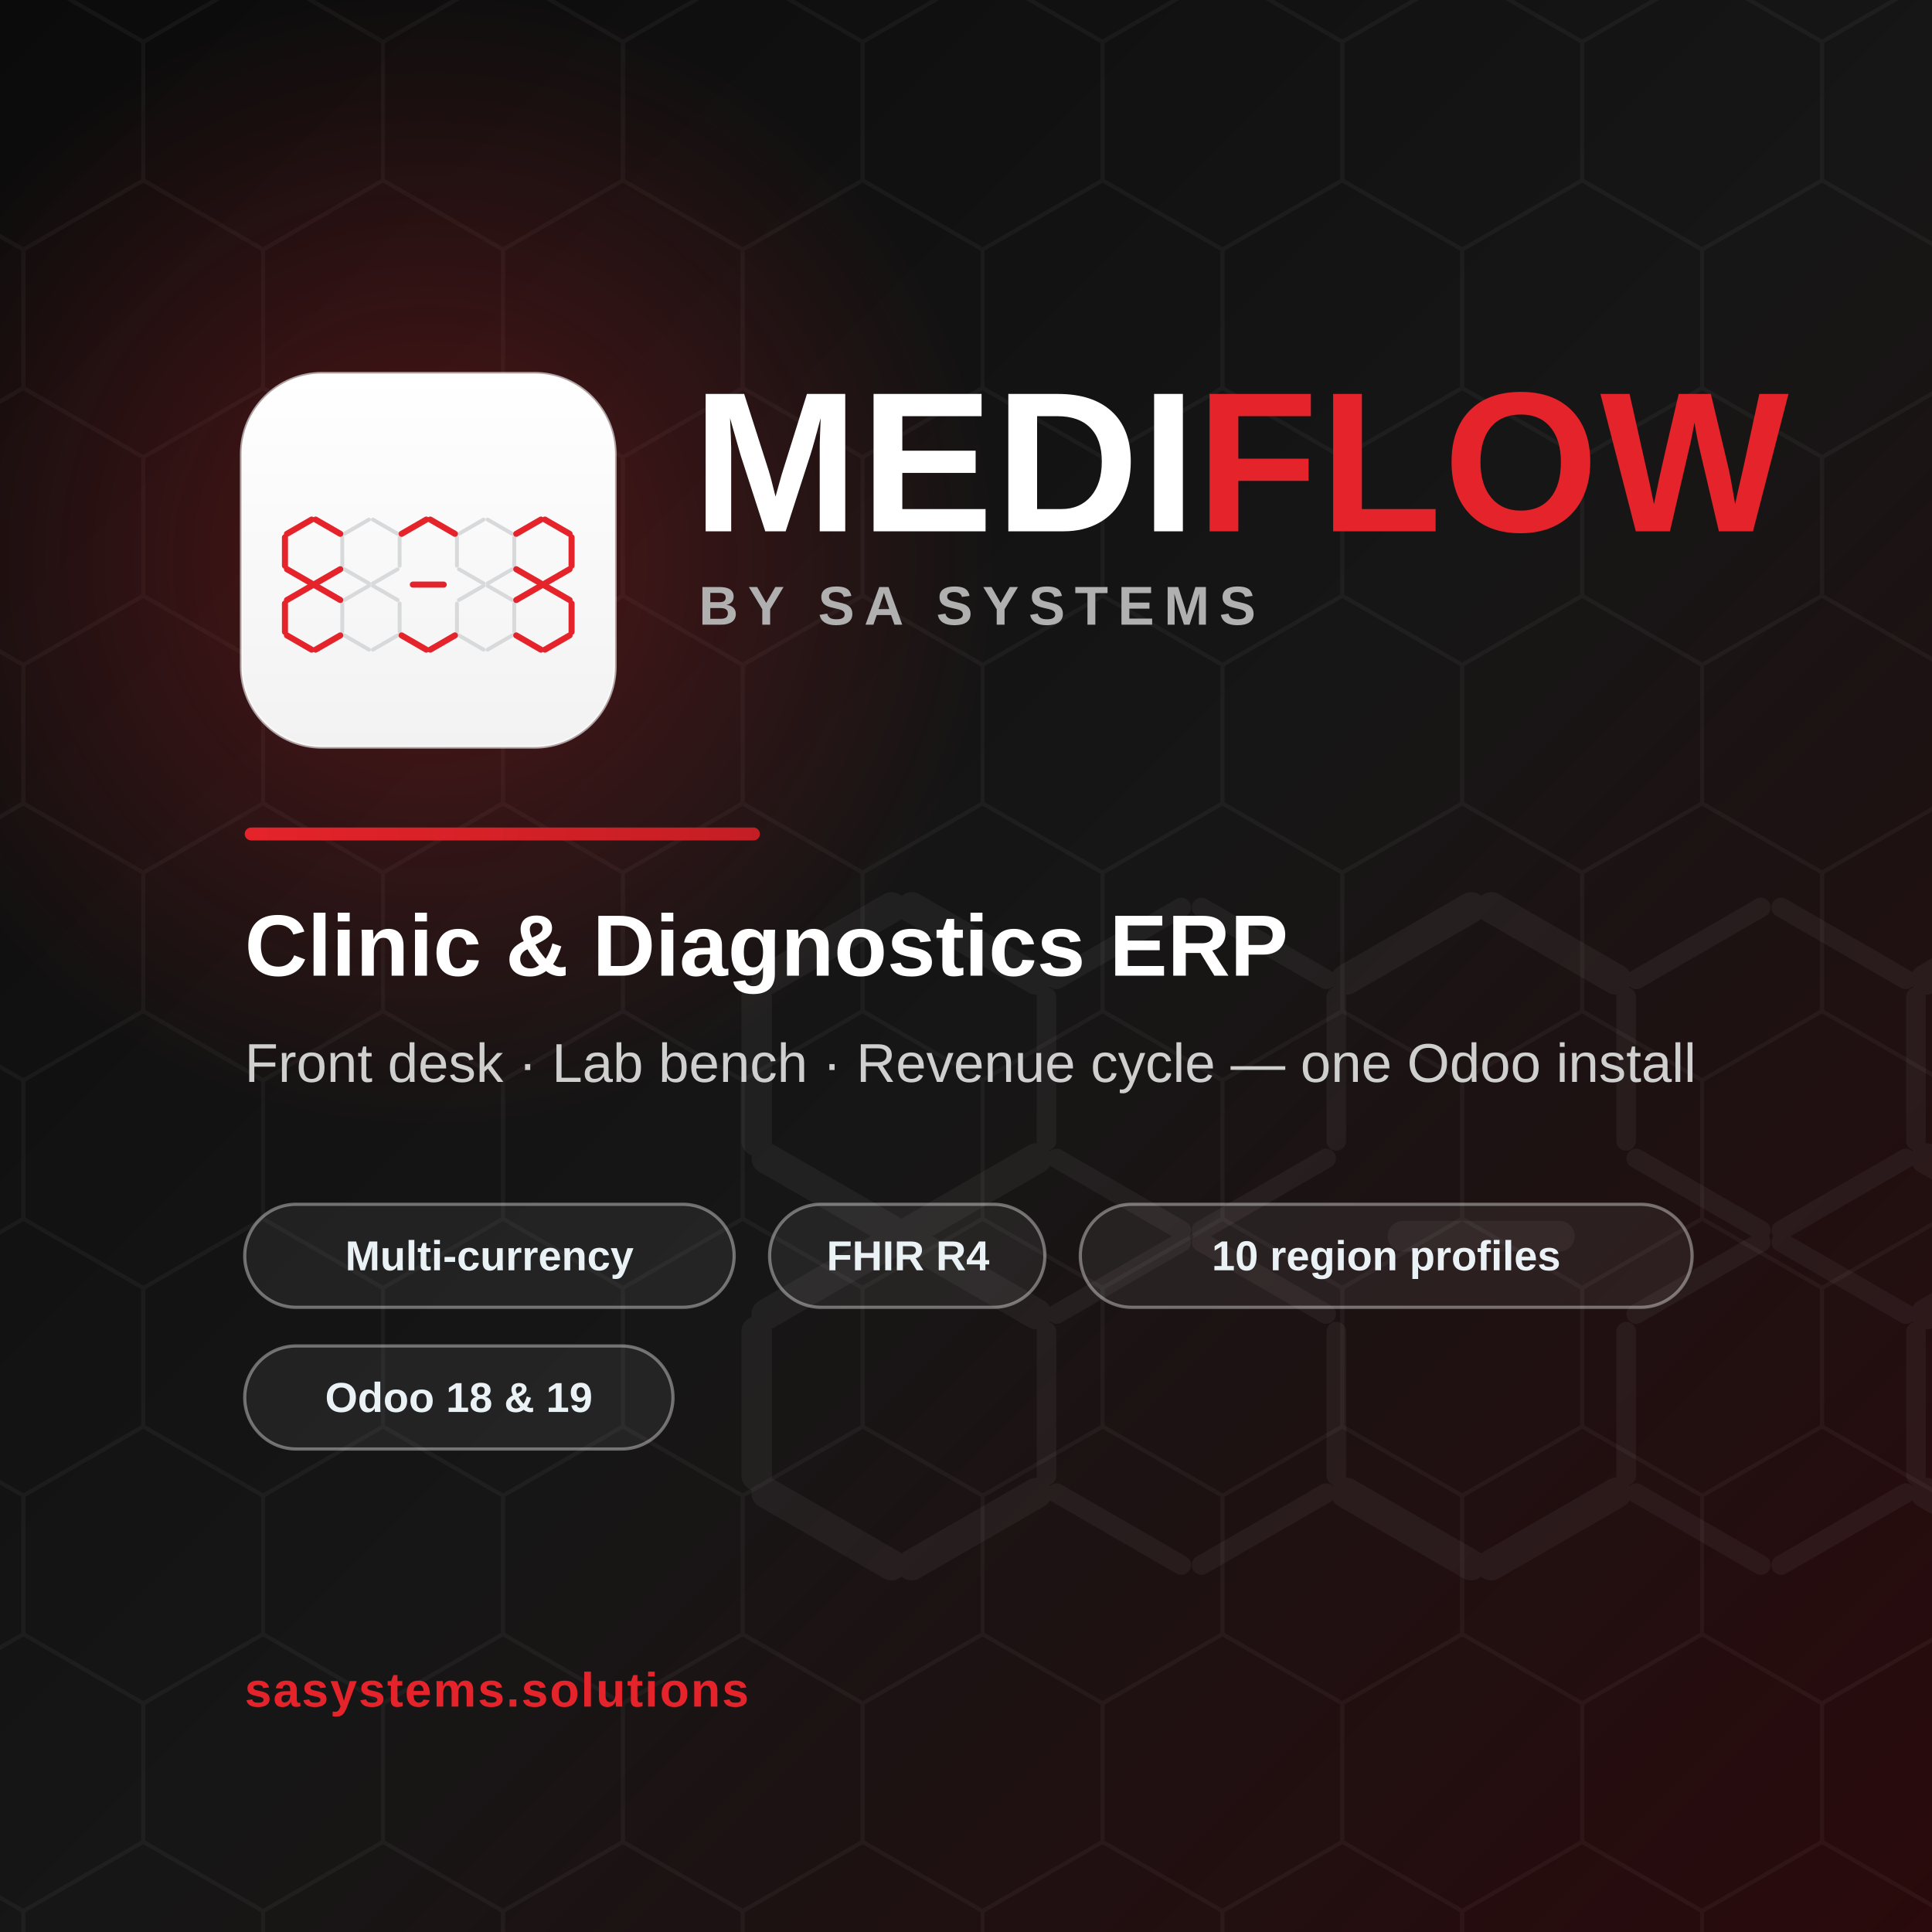
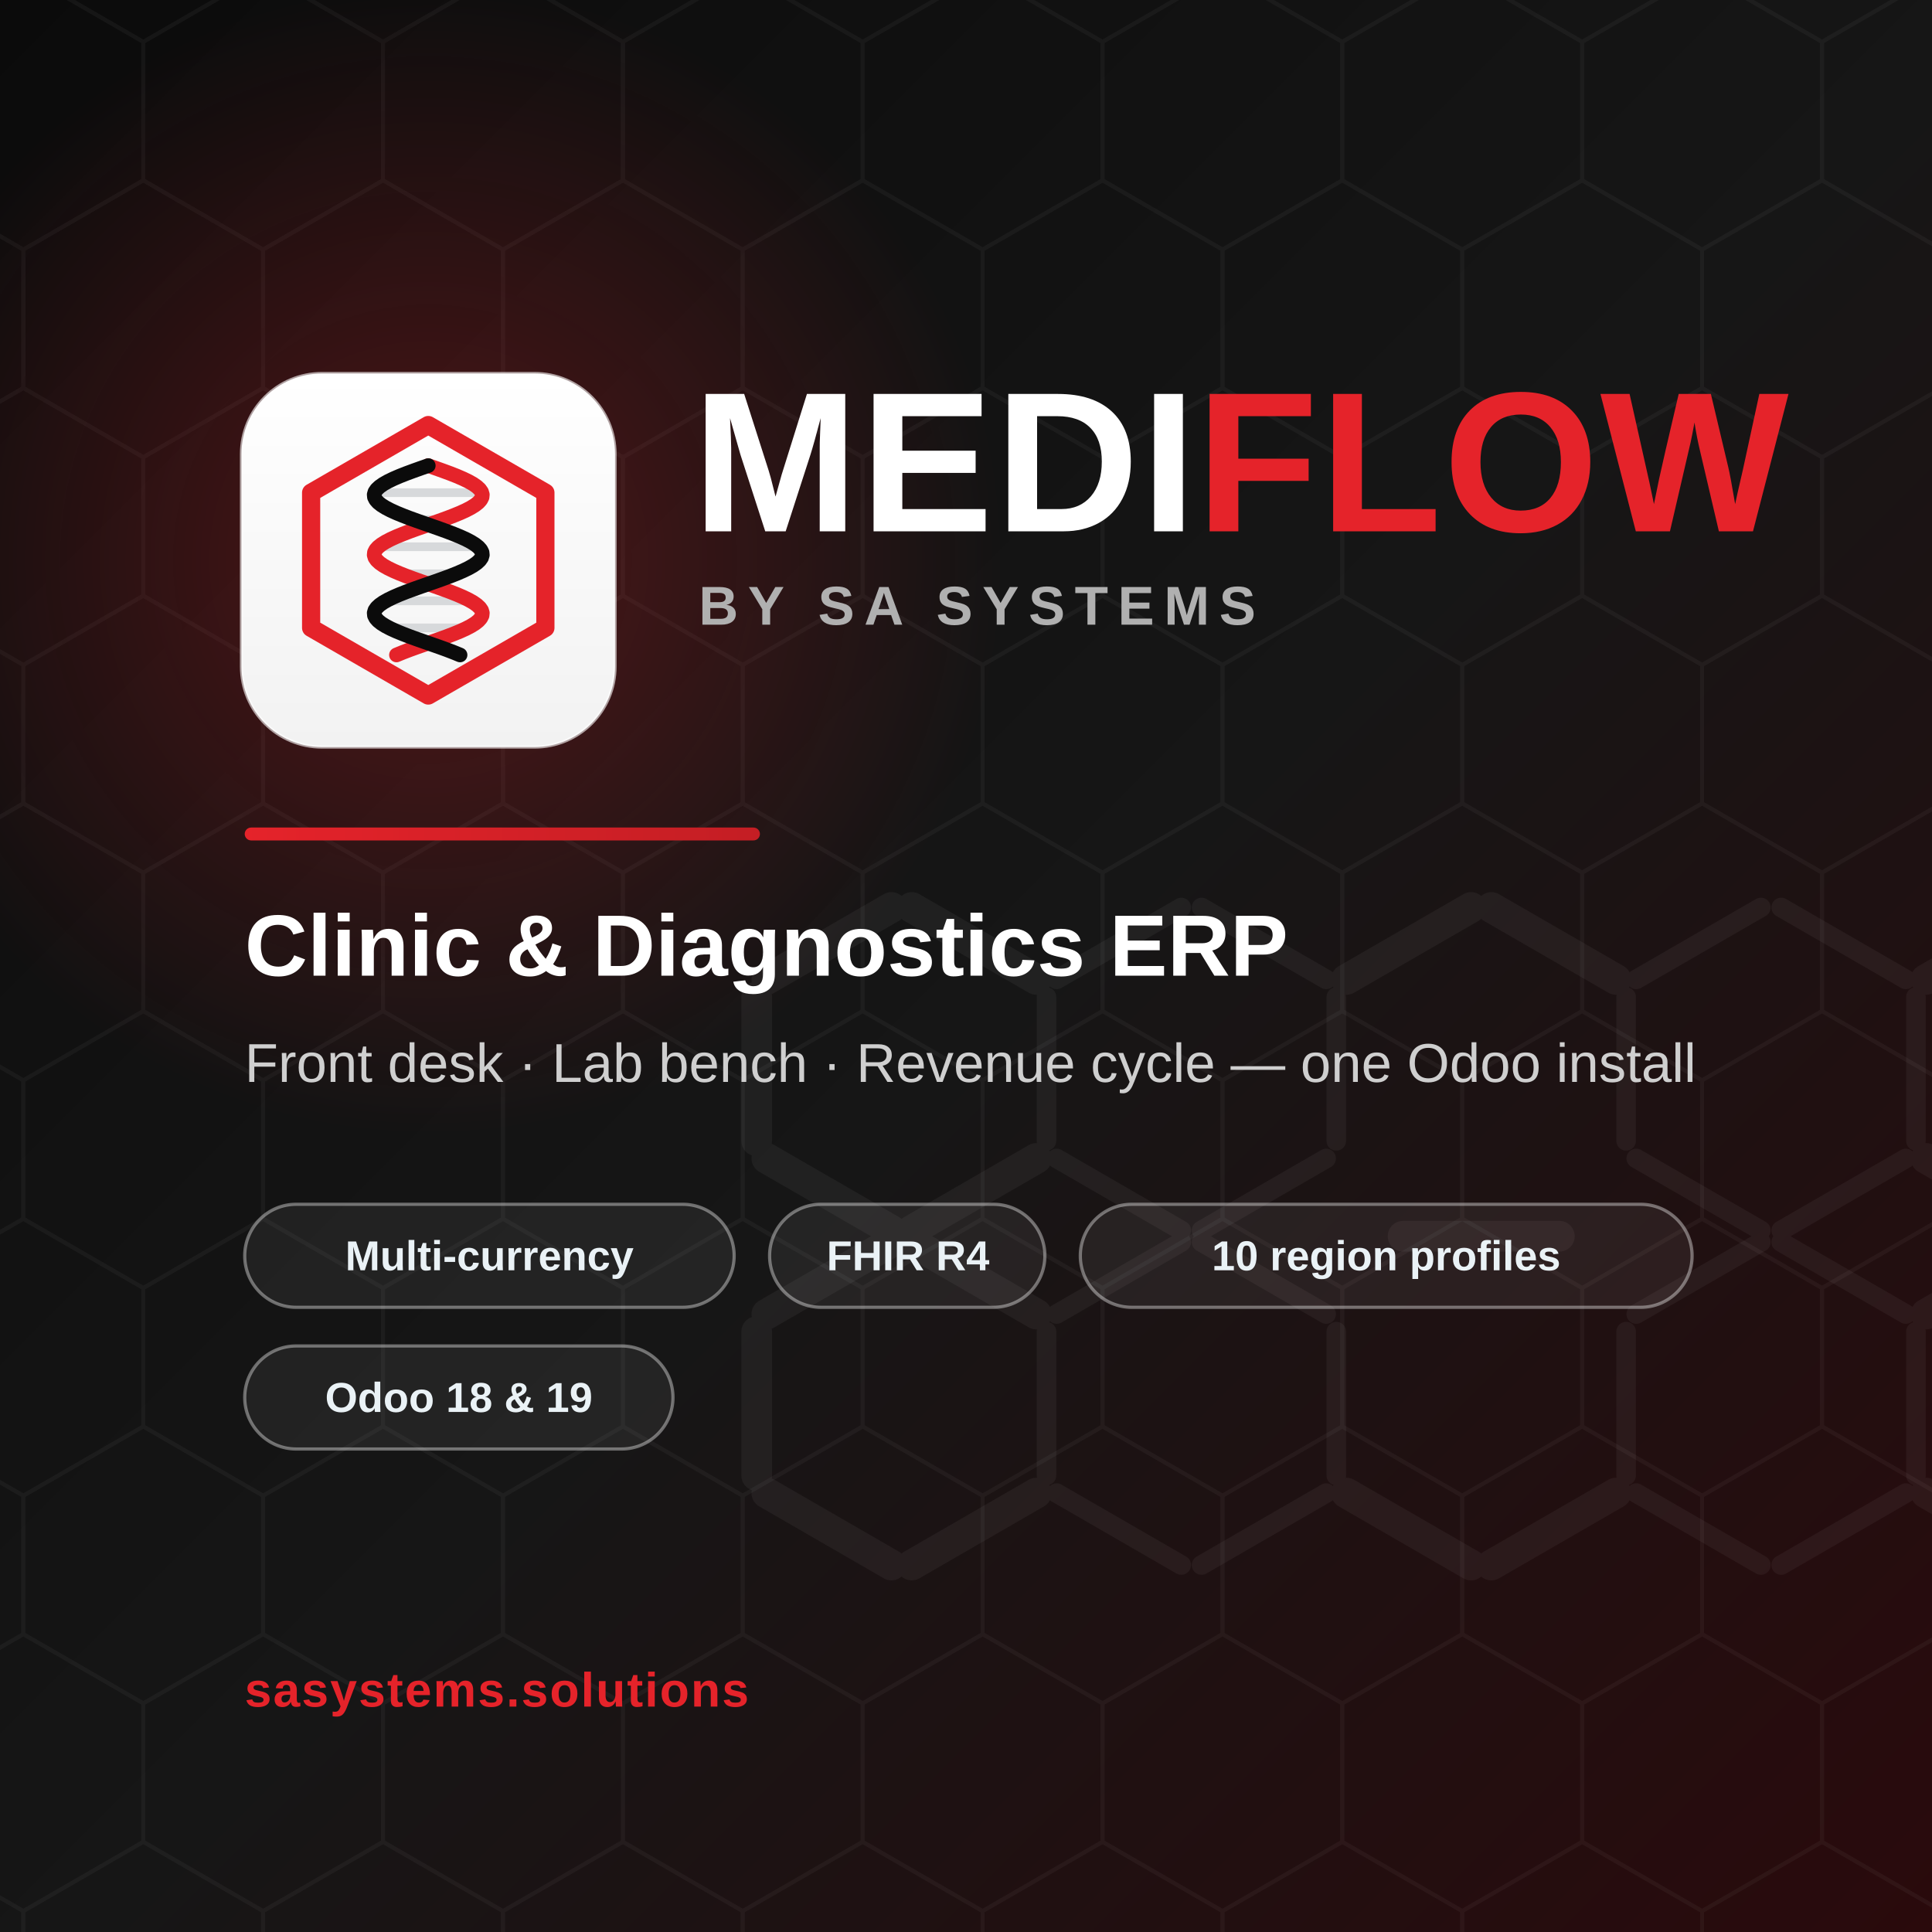
<svg xmlns="http://www.w3.org/2000/svg" viewBox="0 0 1200 1200" width="1200" height="1200" role="img" aria-label="SA Systems">
  <defs>
    <linearGradient id="sky" x1="0" y1="0" x2="1" y2="1">
      <stop offset="0" stop-color="#0B0B0B" />
      <stop offset="0.52" stop-color="#161616" />
      <stop offset="1" stop-color="#2A0A0C" />
    </linearGradient>
    <linearGradient id="rule" x1="0" y1="0" x2="1" y2="0">
      <stop offset="0" stop-color="#E5232A" />
      <stop offset="1" stop-color="#C41E24" />
    </linearGradient>
    <radialGradient id="warm" cx="0.5" cy="0.5" r="0.5">
      <stop offset="0" stop-color="#E5232A" stop-opacity="0.30" />
      <stop offset="1" stop-color="#E5232A" stop-opacity="0" />
    </radialGradient>
    <linearGradient id="chip" x1="0" y1="0" x2="0" y2="1">
      <stop offset="0" stop-color="#FFFFFF" />
      <stop offset="1" stop-color="#F2F2F2" />
    </linearGradient>
  </defs>
  <rect width="1200" height="1200" fill="url(#sky)" />
  <g fill="none" stroke="#FFFFFF" stroke-width="2.4" opacity="0.04" stroke-linejoin="round">
    <path d="M-60.0,-146.0 L14.5,-103.0 L14.5,-17.0 L-60.0,26.0 L-134.5,-17.0 L-134.5,-103.0 Z" />
    <path d="M89.0,-146.0 L163.4,-103.0 L163.4,-17.0 L89.0,26.0 L14.5,-17.0 L14.5,-103.0 Z" />
    <path d="M237.9,-146.0 L312.4,-103.0 L312.4,-17.0 L237.9,26.0 L163.4,-17.0 L163.4,-103.0 Z" />
    <path d="M386.9,-146.0 L461.3,-103.0 L461.3,-17.0 L386.9,26.0 L312.4,-17.0 L312.4,-103.0 Z" />
    <path d="M535.8,-146.0 L610.3,-103.0 L610.3,-17.0 L535.8,26.0 L461.3,-17.0 L461.3,-103.0 Z" />
    <path d="M684.8,-146.0 L759.3,-103.0 L759.3,-17.0 L684.8,26.0 L610.3,-17.0 L610.3,-103.0 Z" />
    <path d="M833.7,-146.0 L908.2,-103.0 L908.2,-17.0 L833.7,26.0 L759.3,-17.0 L759.3,-103.0 Z" />
    <path d="M982.7,-146.0 L1057.2,-103.0 L1057.2,-17.0 L982.7,26.0 L908.2,-17.0 L908.2,-103.0 Z" />
    <path d="M1131.7,-146.0 L1206.1,-103.0 L1206.1,-17.0 L1131.7,26.0 L1057.2,-17.0 L1057.2,-103.0 Z" />
    <path d="M1280.6,-146.0 L1355.1,-103.0 L1355.1,-17.0 L1280.6,26.0 L1206.1,-17.0 L1206.1,-103.0 Z" />
    <path d="M14.5,-17.0 L89.0,26.0 L89.0,112.0 L14.5,155.0 L-60.0,112.0 L-60.0,26.0 Z" />
    <path d="M163.4,-17.0 L237.9,26.0 L237.9,112.0 L163.4,155.0 L89.0,112.0 L89.0,26.0 Z" />
    <path d="M312.4,-17.0 L386.9,26.0 L386.9,112.0 L312.4,155.0 L237.9,112.0 L237.9,26.0 Z" />
    <path d="M461.3,-17.0 L535.8,26.0 L535.8,112.0 L461.3,155.0 L386.9,112.0 L386.9,26.0 Z" />
    <path d="M610.3,-17.0 L684.8,26.0 L684.8,112.0 L610.3,155.0 L535.8,112.0 L535.8,26.0 Z" />
    <path d="M759.3,-17.0 L833.7,26.0 L833.7,112.0 L759.3,155.0 L684.8,112.0 L684.8,26.0 Z" />
    <path d="M908.2,-17.0 L982.7,26.0 L982.7,112.0 L908.2,155.0 L833.7,112.0 L833.7,26.0 Z" />
    <path d="M1057.2,-17.0 L1131.7,26.0 L1131.7,112.0 L1057.2,155.0 L982.7,112.0 L982.7,26.0 Z" />
    <path d="M1206.1,-17.0 L1280.6,26.0 L1280.6,112.0 L1206.1,155.0 L1131.7,112.0 L1131.7,26.0 Z" />
    <path d="M1355.1,-17.0 L1429.6,26.0 L1429.6,112.0 L1355.1,155.0 L1280.6,112.0 L1280.6,26.0 Z" />
    <path d="M-60.0,112.0 L14.5,155.0 L14.5,241.0 L-60.0,284.0 L-134.5,241.0 L-134.5,155.0 Z" />
    <path d="M89.0,112.0 L163.4,155.0 L163.4,241.0 L89.0,284.0 L14.5,241.0 L14.5,155.0 Z" />
    <path d="M237.9,112.0 L312.4,155.0 L312.4,241.0 L237.9,284.0 L163.4,241.0 L163.4,155.0 Z" />
    <path d="M386.9,112.0 L461.3,155.0 L461.3,241.0 L386.9,284.0 L312.4,241.0 L312.4,155.0 Z" />
    <path d="M535.8,112.0 L610.3,155.0 L610.3,241.0 L535.8,284.0 L461.3,241.0 L461.3,155.0 Z" />
    <path d="M684.8,112.0 L759.3,155.0 L759.3,241.0 L684.8,284.0 L610.3,241.0 L610.3,155.0 Z" />
    <path d="M833.7,112.0 L908.2,155.0 L908.2,241.0 L833.7,284.0 L759.3,241.0 L759.3,155.0 Z" />
    <path d="M982.7,112.0 L1057.2,155.0 L1057.2,241.0 L982.7,284.0 L908.2,241.0 L908.2,155.0 Z" />
    <path d="M1131.7,112.0 L1206.1,155.0 L1206.1,241.0 L1131.7,284.0 L1057.2,241.0 L1057.2,155.0 Z" />
    <path d="M1280.6,112.0 L1355.1,155.0 L1355.1,241.0 L1280.6,284.0 L1206.1,241.0 L1206.1,155.0 Z" />
    <path d="M14.5,241.0 L89.0,284.0 L89.0,370.0 L14.5,413.0 L-60.0,370.0 L-60.0,284.0 Z" />
    <path d="M163.4,241.0 L237.9,284.0 L237.9,370.0 L163.4,413.0 L89.0,370.0 L89.0,284.0 Z" />
    <path d="M312.4,241.0 L386.9,284.0 L386.9,370.0 L312.4,413.0 L237.9,370.0 L237.9,284.0 Z" />
    <path d="M461.3,241.0 L535.8,284.0 L535.8,370.0 L461.3,413.0 L386.9,370.0 L386.9,284.0 Z" />
    <path d="M610.3,241.0 L684.8,284.0 L684.8,370.0 L610.3,413.0 L535.8,370.0 L535.8,284.0 Z" />
    <path d="M759.3,241.0 L833.7,284.0 L833.7,370.0 L759.3,413.0 L684.8,370.0 L684.8,284.0 Z" />
    <path d="M908.2,241.0 L982.7,284.0 L982.7,370.0 L908.2,413.0 L833.7,370.0 L833.7,284.0 Z" />
    <path d="M1057.2,241.0 L1131.7,284.0 L1131.7,370.0 L1057.2,413.0 L982.7,370.0 L982.7,284.0 Z" />
    <path d="M1206.1,241.0 L1280.6,284.0 L1280.6,370.0 L1206.1,413.0 L1131.7,370.0 L1131.7,284.0 Z" />
    <path d="M1355.1,241.0 L1429.6,284.0 L1429.6,370.0 L1355.1,413.0 L1280.6,370.0 L1280.6,284.0 Z" />
    <path d="M-60.0,370.0 L14.5,413.0 L14.5,499.0 L-60.0,542.0 L-134.5,499.0 L-134.5,413.0 Z" />
    <path d="M89.0,370.0 L163.4,413.0 L163.4,499.0 L89.0,542.0 L14.5,499.0 L14.5,413.0 Z" />
    <path d="M237.9,370.0 L312.4,413.0 L312.4,499.0 L237.9,542.0 L163.4,499.0 L163.4,413.0 Z" />
    <path d="M386.9,370.0 L461.3,413.0 L461.3,499.0 L386.9,542.0 L312.4,499.0 L312.4,413.0 Z" />
    <path d="M535.8,370.0 L610.3,413.0 L610.3,499.0 L535.8,542.0 L461.3,499.0 L461.3,413.0 Z" />
    <path d="M684.8,370.0 L759.3,413.0 L759.3,499.0 L684.8,542.0 L610.3,499.0 L610.3,413.0 Z" />
    <path d="M833.7,370.0 L908.2,413.0 L908.2,499.0 L833.7,542.0 L759.3,499.0 L759.3,413.0 Z" />
    <path d="M982.7,370.0 L1057.2,413.0 L1057.2,499.0 L982.7,542.0 L908.2,499.0 L908.2,413.0 Z" />
    <path d="M1131.7,370.0 L1206.1,413.0 L1206.1,499.0 L1131.7,542.0 L1057.2,499.0 L1057.2,413.0 Z" />
    <path d="M1280.6,370.0 L1355.1,413.0 L1355.1,499.0 L1280.6,542.0 L1206.1,499.0 L1206.1,413.0 Z" />
    <path d="M14.5,499.0 L89.0,542.0 L89.0,628.0 L14.5,671.0 L-60.0,628.0 L-60.0,542.0 Z" />
    <path d="M163.4,499.0 L237.9,542.0 L237.9,628.0 L163.4,671.0 L89.0,628.0 L89.0,542.0 Z" />
    <path d="M312.4,499.0 L386.9,542.0 L386.9,628.0 L312.4,671.0 L237.9,628.0 L237.9,542.0 Z" />
    <path d="M461.3,499.0 L535.8,542.0 L535.8,628.0 L461.3,671.0 L386.9,628.0 L386.9,542.0 Z" />
    <path d="M610.3,499.0 L684.8,542.0 L684.8,628.0 L610.3,671.0 L535.8,628.0 L535.8,542.0 Z" />
    <path d="M759.3,499.0 L833.7,542.0 L833.7,628.0 L759.3,671.0 L684.8,628.0 L684.8,542.0 Z" />
    <path d="M908.2,499.0 L982.7,542.0 L982.7,628.0 L908.2,671.0 L833.7,628.0 L833.7,542.0 Z" />
    <path d="M1057.2,499.0 L1131.7,542.0 L1131.7,628.0 L1057.2,671.0 L982.7,628.0 L982.7,542.0 Z" />
    <path d="M1206.1,499.0 L1280.6,542.0 L1280.6,628.0 L1206.1,671.0 L1131.7,628.0 L1131.7,542.0 Z" />
    <path d="M1355.1,499.0 L1429.6,542.0 L1429.6,628.0 L1355.1,671.0 L1280.6,628.0 L1280.6,542.0 Z" />
    <path d="M-60.0,628.0 L14.5,671.0 L14.5,757.0 L-60.0,800.0 L-134.5,757.0 L-134.5,671.0 Z" />
    <path d="M89.0,628.0 L163.4,671.0 L163.4,757.0 L89.0,800.0 L14.5,757.0 L14.5,671.0 Z" />
    <path d="M237.9,628.0 L312.4,671.0 L312.4,757.0 L237.9,800.0 L163.4,757.0 L163.4,671.0 Z" />
    <path d="M386.9,628.0 L461.3,671.0 L461.3,757.0 L386.9,800.0 L312.4,757.0 L312.4,671.0 Z" />
    <path d="M535.8,628.0 L610.3,671.0 L610.3,757.0 L535.8,800.0 L461.3,757.0 L461.3,671.0 Z" />
    <path d="M684.8,628.0 L759.3,671.0 L759.3,757.0 L684.8,800.0 L610.3,757.0 L610.3,671.0 Z" />
    <path d="M833.7,628.0 L908.2,671.0 L908.2,757.0 L833.7,800.0 L759.3,757.0 L759.3,671.0 Z" />
    <path d="M982.7,628.0 L1057.2,671.0 L1057.2,757.0 L982.7,800.0 L908.2,757.0 L908.2,671.0 Z" />
    <path d="M1131.7,628.0 L1206.1,671.0 L1206.1,757.0 L1131.7,800.0 L1057.2,757.0 L1057.2,671.0 Z" />
    <path d="M1280.6,628.0 L1355.1,671.0 L1355.1,757.0 L1280.6,800.0 L1206.1,757.0 L1206.1,671.0 Z" />
    <path d="M14.5,757.0 L89.0,800.0 L89.0,886.0 L14.5,929.0 L-60.0,886.0 L-60.0,800.0 Z" />
    <path d="M163.4,757.0 L237.9,800.0 L237.9,886.0 L163.4,929.0 L89.0,886.0 L89.0,800.0 Z" />
    <path d="M312.4,757.0 L386.9,800.0 L386.9,886.0 L312.4,929.0 L237.9,886.0 L237.9,800.0 Z" />
    <path d="M461.3,757.0 L535.8,800.0 L535.8,886.0 L461.3,929.0 L386.9,886.0 L386.9,800.0 Z" />
    <path d="M610.3,757.0 L684.8,800.0 L684.8,886.0 L610.3,929.0 L535.8,886.0 L535.8,800.0 Z" />
    <path d="M759.3,757.0 L833.7,800.0 L833.7,886.0 L759.3,929.0 L684.8,886.0 L684.8,800.0 Z" />
    <path d="M908.2,757.0 L982.7,800.0 L982.7,886.0 L908.2,929.0 L833.7,886.0 L833.7,800.0 Z" />
    <path d="M1057.2,757.0 L1131.7,800.0 L1131.7,886.0 L1057.2,929.0 L982.7,886.0 L982.7,800.0 Z" />
    <path d="M1206.1,757.0 L1280.6,800.0 L1280.6,886.0 L1206.1,929.0 L1131.7,886.0 L1131.7,800.0 Z" />
    <path d="M1355.1,757.0 L1429.6,800.0 L1429.6,886.0 L1355.1,929.0 L1280.6,886.0 L1280.6,800.0 Z" />
    <path d="M-60.0,886.0 L14.5,929.0 L14.5,1015.0 L-60.0,1058.0 L-134.5,1015.0 L-134.5,929.0 Z" />
    <path d="M89.0,886.0 L163.4,929.0 L163.4,1015.0 L89.0,1058.0 L14.5,1015.0 L14.5,929.0 Z" />
    <path d="M237.9,886.0 L312.4,929.0 L312.4,1015.0 L237.9,1058.0 L163.4,1015.0 L163.4,929.0 Z" />
    <path d="M386.9,886.0 L461.3,929.0 L461.3,1015.0 L386.9,1058.0 L312.4,1015.0 L312.4,929.0 Z" />
    <path d="M535.8,886.0 L610.3,929.0 L610.3,1015.0 L535.8,1058.0 L461.3,1015.0 L461.3,929.0 Z" />
    <path d="M684.8,886.0 L759.3,929.0 L759.3,1015.0 L684.8,1058.0 L610.3,1015.0 L610.3,929.0 Z" />
    <path d="M833.7,886.0 L908.2,929.0 L908.2,1015.0 L833.7,1058.0 L759.3,1015.0 L759.3,929.0 Z" />
    <path d="M982.7,886.0 L1057.2,929.0 L1057.2,1015.0 L982.7,1058.0 L908.2,1015.0 L908.2,929.0 Z" />
    <path d="M1131.7,886.0 L1206.1,929.0 L1206.1,1015.0 L1131.7,1058.0 L1057.2,1015.0 L1057.2,929.0 Z" />
    <path d="M1280.6,886.0 L1355.1,929.0 L1355.1,1015.0 L1280.6,1058.0 L1206.1,1015.0 L1206.1,929.0 Z" />
    <path d="M14.5,1015.0 L89.0,1058.0 L89.0,1144.0 L14.5,1187.0 L-60.0,1144.0 L-60.0,1058.0 Z" />
    <path d="M163.4,1015.0 L237.9,1058.0 L237.9,1144.0 L163.4,1187.0 L89.0,1144.0 L89.0,1058.0 Z" />
    <path d="M312.4,1015.0 L386.9,1058.0 L386.9,1144.0 L312.4,1187.0 L237.9,1144.0 L237.9,1058.0 Z" />
    <path d="M461.3,1015.0 L535.8,1058.0 L535.8,1144.0 L461.3,1187.0 L386.9,1144.0 L386.9,1058.0 Z" />
    <path d="M610.3,1015.0 L684.8,1058.0 L684.8,1144.0 L610.3,1187.0 L535.8,1144.0 L535.8,1058.0 Z" />
    <path d="M759.3,1015.0 L833.7,1058.0 L833.7,1144.0 L759.3,1187.0 L684.8,1144.0 L684.8,1058.0 Z" />
    <path d="M908.2,1015.0 L982.7,1058.0 L982.7,1144.0 L908.2,1187.0 L833.7,1144.0 L833.7,1058.0 Z" />
    <path d="M1057.2,1015.0 L1131.7,1058.0 L1131.7,1144.0 L1057.2,1187.0 L982.7,1144.0 L982.7,1058.0 Z" />
    <path d="M1206.1,1015.0 L1280.6,1058.0 L1280.6,1144.0 L1206.1,1187.0 L1131.7,1144.0 L1131.7,1058.0 Z" />
    <path d="M1355.1,1015.0 L1429.6,1058.0 L1429.6,1144.0 L1355.1,1187.0 L1280.6,1144.0 L1280.6,1058.0 Z" />
    <path d="M-60.0,1144.0 L14.5,1187.0 L14.5,1273.0 L-60.0,1316.0 L-134.5,1273.0 L-134.5,1187.0 Z" />
    <path d="M89.0,1144.0 L163.4,1187.0 L163.4,1273.0 L89.0,1316.0 L14.5,1273.0 L14.5,1187.0 Z" />
    <path d="M237.9,1144.0 L312.4,1187.0 L312.4,1273.0 L237.9,1316.0 L163.4,1273.0 L163.4,1187.0 Z" />
    <path d="M386.9,1144.0 L461.3,1187.0 L461.3,1273.0 L386.9,1316.0 L312.4,1273.0 L312.4,1187.0 Z" />
    <path d="M535.8,1144.0 L610.3,1187.0 L610.3,1273.0 L535.8,1316.0 L461.3,1273.0 L461.3,1187.0 Z" />
    <path d="M684.8,1144.0 L759.3,1187.0 L759.3,1273.0 L684.8,1316.0 L610.3,1273.0 L610.3,1187.0 Z" />
    <path d="M833.7,1144.0 L908.2,1187.0 L908.2,1273.0 L833.7,1316.0 L759.3,1273.0 L759.3,1187.0 Z" />
    <path d="M982.7,1144.0 L1057.2,1187.0 L1057.2,1273.0 L982.7,1316.0 L908.2,1273.0 L908.2,1187.0 Z" />
    <path d="M1131.7,1144.0 L1206.1,1187.0 L1206.1,1273.0 L1131.7,1316.0 L1057.2,1273.0 L1057.2,1187.0 Z" />
    <path d="M1280.6,1144.0 L1355.1,1187.0 L1355.1,1273.0 L1280.6,1316.0 L1206.1,1273.0 L1206.1,1187.0 Z" />
  </g>
  <circle cx="266" cy="348" r="360" fill="url(#warm)" />
  <g opacity="0.05">
    <g transform="translate(470.00 560.00) scale(1.7321)">
      <g transform="translate(51.96 60.00)" fill="none" stroke-linecap="round" stroke-linejoin="round">
        <line x1="107.56" y1="-57.90" x2="152.25" y2="-32.10" stroke="#FFFFFF" stroke-width="7" />
        <line x1="155.88" y1="-25.80" x2="155.88" y2="25.80" stroke="#FFFFFF" stroke-width="7" />
        <line x1="152.25" y1="32.10" x2="107.56" y2="57.90" stroke="#FFFFFF" stroke-width="7" />
        <line x1="100.29" y1="57.90" x2="55.60" y2="32.10" stroke="#FFFFFF" stroke-width="7" />
        <line x1="51.96" y1="25.80" x2="51.96" y2="-25.80" stroke="#FFFFFF" stroke-width="7" />
        <line x1="55.60" y1="-32.10" x2="100.29" y2="-57.90" stroke="#FFFFFF" stroke-width="7" />
        <line x1="107.56" y1="62.10" x2="152.25" y2="87.90" stroke="#FFFFFF" stroke-width="7" />
        <line x1="155.88" y1="94.20" x2="155.88" y2="145.80" stroke="#FFFFFF" stroke-width="7" />
        <line x1="152.25" y1="152.10" x2="107.56" y2="177.90" stroke="#FFFFFF" stroke-width="7" />
        <line x1="100.29" y1="177.90" x2="55.60" y2="152.10" stroke="#FFFFFF" stroke-width="7" />
        <line x1="51.96" y1="145.80" x2="51.96" y2="94.20" stroke="#FFFFFF" stroke-width="7" />
        <line x1="55.60" y1="87.90" x2="100.29" y2="62.10" stroke="#FFFFFF" stroke-width="7" />
        <line x1="315.41" y1="-57.90" x2="360.09" y2="-32.10" stroke="#FFFFFF" stroke-width="7" />
        <line x1="363.73" y1="-25.80" x2="363.73" y2="25.80" stroke="#FFFFFF" stroke-width="7" />
        <line x1="360.09" y1="32.10" x2="315.41" y2="57.90" stroke="#FFFFFF" stroke-width="7" />
        <line x1="308.13" y1="57.90" x2="263.44" y2="32.10" stroke="#FFFFFF" stroke-width="7" />
        <line x1="259.81" y1="25.80" x2="259.81" y2="-25.80" stroke="#FFFFFF" stroke-width="7" />
        <line x1="263.44" y1="-32.10" x2="308.13" y2="-57.90" stroke="#FFFFFF" stroke-width="7" />
        <line x1="315.41" y1="62.10" x2="360.09" y2="87.90" stroke="#FFFFFF" stroke-width="7" />
        <line x1="363.73" y1="94.20" x2="363.73" y2="145.80" stroke="#FFFFFF" stroke-width="7" />
        <line x1="360.09" y1="152.10" x2="315.41" y2="177.90" stroke="#FFFFFF" stroke-width="7" />
        <line x1="308.13" y1="177.90" x2="263.44" y2="152.10" stroke="#FFFFFF" stroke-width="7" />
        <line x1="259.81" y1="145.80" x2="259.81" y2="94.20" stroke="#FFFFFF" stroke-width="7" />
        <line x1="263.44" y1="87.90" x2="308.13" y2="62.10" stroke="#FFFFFF" stroke-width="7" />
        <line x1="3.64" y1="-57.90" x2="48.32" y2="-32.10" stroke="#FFFFFF" stroke-width="11" />
        <line x1="48.32" y1="32.10" x2="3.64" y2="57.90" stroke="#FFFFFF" stroke-width="11" />
        <line x1="-3.64" y1="57.90" x2="-48.32" y2="32.10" stroke="#FFFFFF" stroke-width="11" />
        <line x1="-51.96" y1="25.80" x2="-51.96" y2="-25.80" stroke="#FFFFFF" stroke-width="11" />
        <line x1="-48.32" y1="-32.10" x2="-3.64" y2="-57.90" stroke="#FFFFFF" stroke-width="11" />
        <line x1="3.64" y1="62.10" x2="48.32" y2="87.90" stroke="#FFFFFF" stroke-width="11" />
        <line x1="48.32" y1="152.10" x2="3.64" y2="177.90" stroke="#FFFFFF" stroke-width="11" />
        <line x1="-3.64" y1="177.90" x2="-48.32" y2="152.10" stroke="#FFFFFF" stroke-width="11" />
        <line x1="-51.96" y1="145.80" x2="-51.96" y2="94.20" stroke="#FFFFFF" stroke-width="11" />
        <line x1="-48.32" y1="87.90" x2="-3.64" y2="62.10" stroke="#FFFFFF" stroke-width="11" />
        <line x1="211.48" y1="-57.90" x2="256.17" y2="-32.10" stroke="#FFFFFF" stroke-width="11" />
        <line x1="159.52" y1="-32.10" x2="204.21" y2="-57.90" stroke="#FFFFFF" stroke-width="11" />
        <line x1="256.17" y1="152.10" x2="211.48" y2="177.90" stroke="#FFFFFF" stroke-width="11" />
        <line x1="204.21" y1="177.90" x2="159.52" y2="152.10" stroke="#FFFFFF" stroke-width="11" />
        <line x1="419.33" y1="-57.90" x2="464.02" y2="-32.10" stroke="#FFFFFF" stroke-width="11" />
        <line x1="467.65" y1="-25.80" x2="467.65" y2="25.80" stroke="#FFFFFF" stroke-width="11" />
        <line x1="464.02" y1="32.10" x2="419.33" y2="57.90" stroke="#FFFFFF" stroke-width="11" />
        <line x1="412.05" y1="57.90" x2="367.37" y2="32.10" stroke="#FFFFFF" stroke-width="11" />
        <line x1="367.37" y1="-32.10" x2="412.05" y2="-57.90" stroke="#FFFFFF" stroke-width="11" />
        <line x1="419.33" y1="62.10" x2="464.02" y2="87.90" stroke="#FFFFFF" stroke-width="11" />
        <line x1="467.65" y1="94.20" x2="467.65" y2="145.80" stroke="#FFFFFF" stroke-width="11" />
        <line x1="464.02" y1="152.10" x2="419.33" y2="177.90" stroke="#FFFFFF" stroke-width="11" />
        <line x1="412.05" y1="177.90" x2="367.37" y2="152.10" stroke="#FFFFFF" stroke-width="11" />
        <line x1="367.37" y1="87.90" x2="412.05" y2="62.10" stroke="#FFFFFF" stroke-width="11" />
        <line x1="179.83" y1="60.00" x2="235.86" y2="60.00" stroke="#FFFFFF" stroke-width="11" />
      </g>
    </g>
  </g>
  <rect x="150" y="232" width="232" height="232" rx="50" fill="url(#chip)" stroke="#FFFFFF" stroke-opacity="0.6" stroke-width="2" />
-   <g transform="translate(177.00 322.00) scale(0.3426)">
-     <g transform="translate(51.96 60.00)" fill="none" stroke-linecap="round" stroke-linejoin="round">
-       <line x1="107.56" y1="-57.90" x2="152.25" y2="-32.10" stroke="#D7D9DB" stroke-width="7" />
-       <line x1="155.88" y1="-25.80" x2="155.88" y2="25.80" stroke="#D7D9DB" stroke-width="7" />
-       <line x1="152.25" y1="32.10" x2="107.56" y2="57.90" stroke="#D7D9DB" stroke-width="7" />
-       <line x1="100.29" y1="57.90" x2="55.60" y2="32.10" stroke="#D7D9DB" stroke-width="7" />
-       <line x1="51.96" y1="25.80" x2="51.96" y2="-25.80" stroke="#D7D9DB" stroke-width="7" />
-       <line x1="55.60" y1="-32.10" x2="100.29" y2="-57.90" stroke="#D7D9DB" stroke-width="7" />
-       <line x1="107.56" y1="62.10" x2="152.25" y2="87.90" stroke="#D7D9DB" stroke-width="7" />
-       <line x1="155.88" y1="94.20" x2="155.88" y2="145.80" stroke="#D7D9DB" stroke-width="7" />
-       <line x1="152.25" y1="152.10" x2="107.56" y2="177.90" stroke="#D7D9DB" stroke-width="7" />
-       <line x1="100.29" y1="177.90" x2="55.60" y2="152.10" stroke="#D7D9DB" stroke-width="7" />
-       <line x1="51.96" y1="145.80" x2="51.96" y2="94.20" stroke="#D7D9DB" stroke-width="7" />
-       <line x1="55.60" y1="87.90" x2="100.29" y2="62.10" stroke="#D7D9DB" stroke-width="7" />
-       <line x1="315.41" y1="-57.90" x2="360.09" y2="-32.10" stroke="#D7D9DB" stroke-width="7" />
-       <line x1="363.73" y1="-25.80" x2="363.73" y2="25.80" stroke="#D7D9DB" stroke-width="7" />
-       <line x1="360.09" y1="32.10" x2="315.41" y2="57.90" stroke="#D7D9DB" stroke-width="7" />
-       <line x1="308.13" y1="57.90" x2="263.44" y2="32.10" stroke="#D7D9DB" stroke-width="7" />
-       <line x1="259.81" y1="25.80" x2="259.81" y2="-25.80" stroke="#D7D9DB" stroke-width="7" />
-       <line x1="263.44" y1="-32.10" x2="308.13" y2="-57.90" stroke="#D7D9DB" stroke-width="7" />
-       <line x1="315.41" y1="62.10" x2="360.09" y2="87.90" stroke="#D7D9DB" stroke-width="7" />
-       <line x1="363.73" y1="94.20" x2="363.73" y2="145.80" stroke="#D7D9DB" stroke-width="7" />
-       <line x1="360.09" y1="152.10" x2="315.41" y2="177.90" stroke="#D7D9DB" stroke-width="7" />
-       <line x1="308.13" y1="177.90" x2="263.44" y2="152.10" stroke="#D7D9DB" stroke-width="7" />
-       <line x1="259.81" y1="145.80" x2="259.81" y2="94.20" stroke="#D7D9DB" stroke-width="7" />
-       <line x1="263.44" y1="87.90" x2="308.13" y2="62.10" stroke="#D7D9DB" stroke-width="7" />
-       <line x1="3.64" y1="-57.90" x2="48.32" y2="-32.10" stroke="#E5232A" stroke-width="11" />
-       <line x1="48.32" y1="32.10" x2="3.64" y2="57.90" stroke="#E5232A" stroke-width="11" />
-       <line x1="-3.64" y1="57.90" x2="-48.32" y2="32.10" stroke="#E5232A" stroke-width="11" />
-       <line x1="-51.96" y1="25.80" x2="-51.96" y2="-25.80" stroke="#E5232A" stroke-width="11" />
-       <line x1="-48.32" y1="-32.10" x2="-3.64" y2="-57.90" stroke="#E5232A" stroke-width="11" />
-       <line x1="3.64" y1="62.10" x2="48.32" y2="87.90" stroke="#E5232A" stroke-width="11" />
-       <line x1="48.32" y1="152.10" x2="3.64" y2="177.90" stroke="#E5232A" stroke-width="11" />
-       <line x1="-3.64" y1="177.90" x2="-48.32" y2="152.10" stroke="#E5232A" stroke-width="11" />
-       <line x1="-51.96" y1="145.80" x2="-51.96" y2="94.20" stroke="#E5232A" stroke-width="11" />
-       <line x1="-48.32" y1="87.90" x2="-3.64" y2="62.10" stroke="#E5232A" stroke-width="11" />
-       <line x1="211.48" y1="-57.90" x2="256.17" y2="-32.10" stroke="#E5232A" stroke-width="11" />
-       <line x1="159.52" y1="-32.10" x2="204.21" y2="-57.90" stroke="#E5232A" stroke-width="11" />
-       <line x1="256.17" y1="152.10" x2="211.48" y2="177.90" stroke="#E5232A" stroke-width="11" />
-       <line x1="204.21" y1="177.90" x2="159.52" y2="152.10" stroke="#E5232A" stroke-width="11" />
-       <line x1="419.33" y1="-57.90" x2="464.02" y2="-32.10" stroke="#E5232A" stroke-width="11" />
-       <line x1="467.65" y1="-25.80" x2="467.65" y2="25.80" stroke="#E5232A" stroke-width="11" />
-       <line x1="464.02" y1="32.10" x2="419.33" y2="57.90" stroke="#E5232A" stroke-width="11" />
-       <line x1="412.05" y1="57.90" x2="367.37" y2="32.10" stroke="#E5232A" stroke-width="11" />
-       <line x1="367.37" y1="-32.10" x2="412.05" y2="-57.90" stroke="#E5232A" stroke-width="11" />
-       <line x1="419.33" y1="62.10" x2="464.02" y2="87.90" stroke="#E5232A" stroke-width="11" />
-       <line x1="467.65" y1="94.20" x2="467.65" y2="145.80" stroke="#E5232A" stroke-width="11" />
-       <line x1="464.02" y1="152.10" x2="419.33" y2="177.90" stroke="#E5232A" stroke-width="11" />
-       <line x1="412.05" y1="177.90" x2="367.37" y2="152.10" stroke="#E5232A" stroke-width="11" />
-       <line x1="367.37" y1="87.90" x2="412.05" y2="62.10" stroke="#E5232A" stroke-width="11" />
-       <line x1="179.83" y1="60.00" x2="235.86" y2="60.00" stroke="#E5232A" stroke-width="11" />
-     </g>
+   <path d="M266.00,264.00 L338.75,306.00 L338.75,390.00 L266.00,432.00 L193.25,390.00 L193.25,306.00 Z" fill="none" stroke="#E5232A" stroke-width="11.3" stroke-linejoin="round" />
+   <g fill="none" stroke-linecap="round" stroke-linejoin="round">
+     <line x1="299.30" y1="306.00" x2="232.70" y2="306.00" stroke="#D7D9DB" stroke-width="5.4" />
+     <line x1="274.94" y1="322.80" x2="257.06" y2="322.80" stroke="#D7D9DB" stroke-width="5.4" />
+     <line x1="235.10" y1="339.60" x2="296.90" y2="339.60" stroke="#D7D9DB" stroke-width="5.4" />
+     <line x1="248.77" y1="356.40" x2="283.23" y2="356.40" stroke="#D7D9DB" stroke-width="5.4" />
+     <line x1="292.27" y1="373.20" x2="239.73" y2="373.20" stroke="#D7D9DB" stroke-width="5.4" />
+     <line x1="290.29" y1="390.00" x2="241.71" y2="390.00" stroke="#D7D9DB" stroke-width="5.4" />
+     <path d="M266.00,289.20 L270.68,290.83 L275.26,292.47 L279.67,294.10 L283.81,295.73 L287.60,297.37 L290.97,299.00 L293.86,300.63 L296.20,302.27 L297.96,303.90 L299.09,305.53 L299.58,307.17 L299.42,308.80 L298.60,310.43 L297.15,312.07 L295.10,313.70 L292.48,315.33 L289.34,316.97 L285.75,318.60 L281.77,320.23 L277.49,321.87 L272.99,323.50 L268.34,325.13 L263.66,326.77 L259.01,328.40 L254.51,330.03 L250.23,331.67 L246.25,333.30 L242.66,334.93 L239.52,336.57 L236.90,338.20 L234.85,339.83 L233.40,341.47 L232.58,343.10 L232.42,344.73 L232.91,346.37 L234.04,348.00 L235.80,349.63 L238.14,351.27 L241.03,352.90 L244.40,354.53 L248.19,356.17 L252.33,357.80 L256.74,359.43 L261.32,361.07 L266.00,362.70 L270.68,364.33 L275.26,365.97 L279.67,367.60 L283.81,369.23 L287.60,370.87 L290.97,372.50 L293.86,374.13 L296.20,375.77 L297.96,377.40 L299.09,379.03 L299.58,380.67 L299.42,382.30 L298.60,383.93 L297.15,385.57 L295.10,387.20 L292.48,388.83 L289.34,390.47 L285.75,392.10 L281.77,393.73 L277.49,395.37 L272.99,397.00 L268.34,398.63 L263.66,400.27 L259.01,401.90 L254.51,403.53 L250.23,405.17 L246.25,406.80" stroke="#E5232A" stroke-width="9.1" />
+     <path d="M266.00,289.20 L261.32,290.83 L256.74,292.47 L252.33,294.10 L248.19,295.73 L244.40,297.37 L241.03,299.00 L238.14,300.63 L235.80,302.27 L234.04,303.90 L232.91,305.53 L232.42,307.17 L232.58,308.80 L233.40,310.43 L234.85,312.07 L236.90,313.70 L239.52,315.33 L242.66,316.97 L246.25,318.60 L250.23,320.23 L254.51,321.87 L259.01,323.50 L263.66,325.13 L268.34,326.77 L272.99,328.40 L277.49,330.03 L281.77,331.67 L285.75,333.30 L289.34,334.93 L292.48,336.57 L295.10,338.20 L297.15,339.83 L298.60,341.47 L299.42,343.10 L299.58,344.73 L299.09,346.37 L297.96,348.00 L296.20,349.63 L293.86,351.27 L290.97,352.90 L287.60,354.53 L283.81,356.17 L279.67,357.80 L275.26,359.43 L270.68,361.07 L266.00,362.70 L261.32,364.33 L256.74,365.97 L252.33,367.60 L248.19,369.23 L244.40,370.87 L241.03,372.50 L238.14,374.13 L235.80,375.77 L234.04,377.40 L232.91,379.03 L232.42,380.67 L232.58,382.30 L233.40,383.93 L234.85,385.57 L236.90,387.20 L239.52,388.83 L242.66,390.47 L246.25,392.10 L250.23,393.73 L254.51,395.37 L259.01,397.00 L263.66,398.63 L268.34,400.27 L272.99,401.90 L277.49,403.53 L281.77,405.17 L285.75,406.80" stroke="#0B0B0B" stroke-width="9.1" />
  </g>
  <g font-family="'Poppins','Segoe UI','Helvetica Neue',Arial,sans-serif">
    <text x="430" y="330" font-size="124" font-weight="800" fill="#FFFFFF" letter-spacing="1">MEDI<tspan fill="#E5232A" font-weight="600">FLOW</tspan>
    </text>
    <text x="434" y="388" font-size="34" font-weight="700" fill="#B0B0B0" letter-spacing="6">BY SA SYSTEMS</text>
  </g>
  <rect x="152" y="514" width="320" height="8" rx="4" fill="url(#rule)" />
  <text x="152" y="606" font-family="'Poppins','Segoe UI','Helvetica Neue',Arial,sans-serif" font-size="54" font-weight="700" fill="#FFFFFF">Clinic &amp; Diagnostics ERP</text>
  <text x="152" y="672" font-family="'Poppins','Segoe UI','Helvetica Neue',Arial,sans-serif" font-size="34" font-weight="400" fill="#CFCFCF">Front desk · Lab bench · Revenue cycle — one Odoo install</text>
  <rect x="152" y="748" width="304" height="64" rx="32" fill="#FFFFFF" fill-opacity="0.06" stroke="#FFFFFF" stroke-opacity="0.38" stroke-width="2" />
  <text x="304" y="789" text-anchor="middle" font-family="'Poppins','Segoe UI','Helvetica Neue',Arial,sans-serif" font-size="26" font-weight="600" fill="#EAF2F6">Multi-currency</text>
  <rect x="478" y="748" width="171" height="64" rx="32" fill="#FFFFFF" fill-opacity="0.06" stroke="#FFFFFF" stroke-opacity="0.38" stroke-width="2" />
  <text x="564" y="789" text-anchor="middle" font-family="'Poppins','Segoe UI','Helvetica Neue',Arial,sans-serif" font-size="26" font-weight="600" fill="#EAF2F6">FHIR R4</text>
  <rect x="671" y="748" width="380" height="64" rx="32" fill="#FFFFFF" fill-opacity="0.06" stroke="#FFFFFF" stroke-opacity="0.38" stroke-width="2" />
  <text x="861" y="789" text-anchor="middle" font-family="'Poppins','Segoe UI','Helvetica Neue',Arial,sans-serif" font-size="26" font-weight="600" fill="#EAF2F6">10 region profiles</text>
  <rect x="152" y="836" width="266" height="64" rx="32" fill="#FFFFFF" fill-opacity="0.06" stroke="#FFFFFF" stroke-opacity="0.38" stroke-width="2" />
  <text x="285" y="877" text-anchor="middle" font-family="'Poppins','Segoe UI','Helvetica Neue',Arial,sans-serif" font-size="26" font-weight="600" fill="#EAF2F6">Odoo 18 &amp; 19</text>
  <text x="152" y="1060" font-family="'Poppins','Segoe UI','Helvetica Neue',Arial,sans-serif" font-size="30" font-weight="700" fill="#E5232A" letter-spacing="1">sasystems.solutions</text>
</svg>
